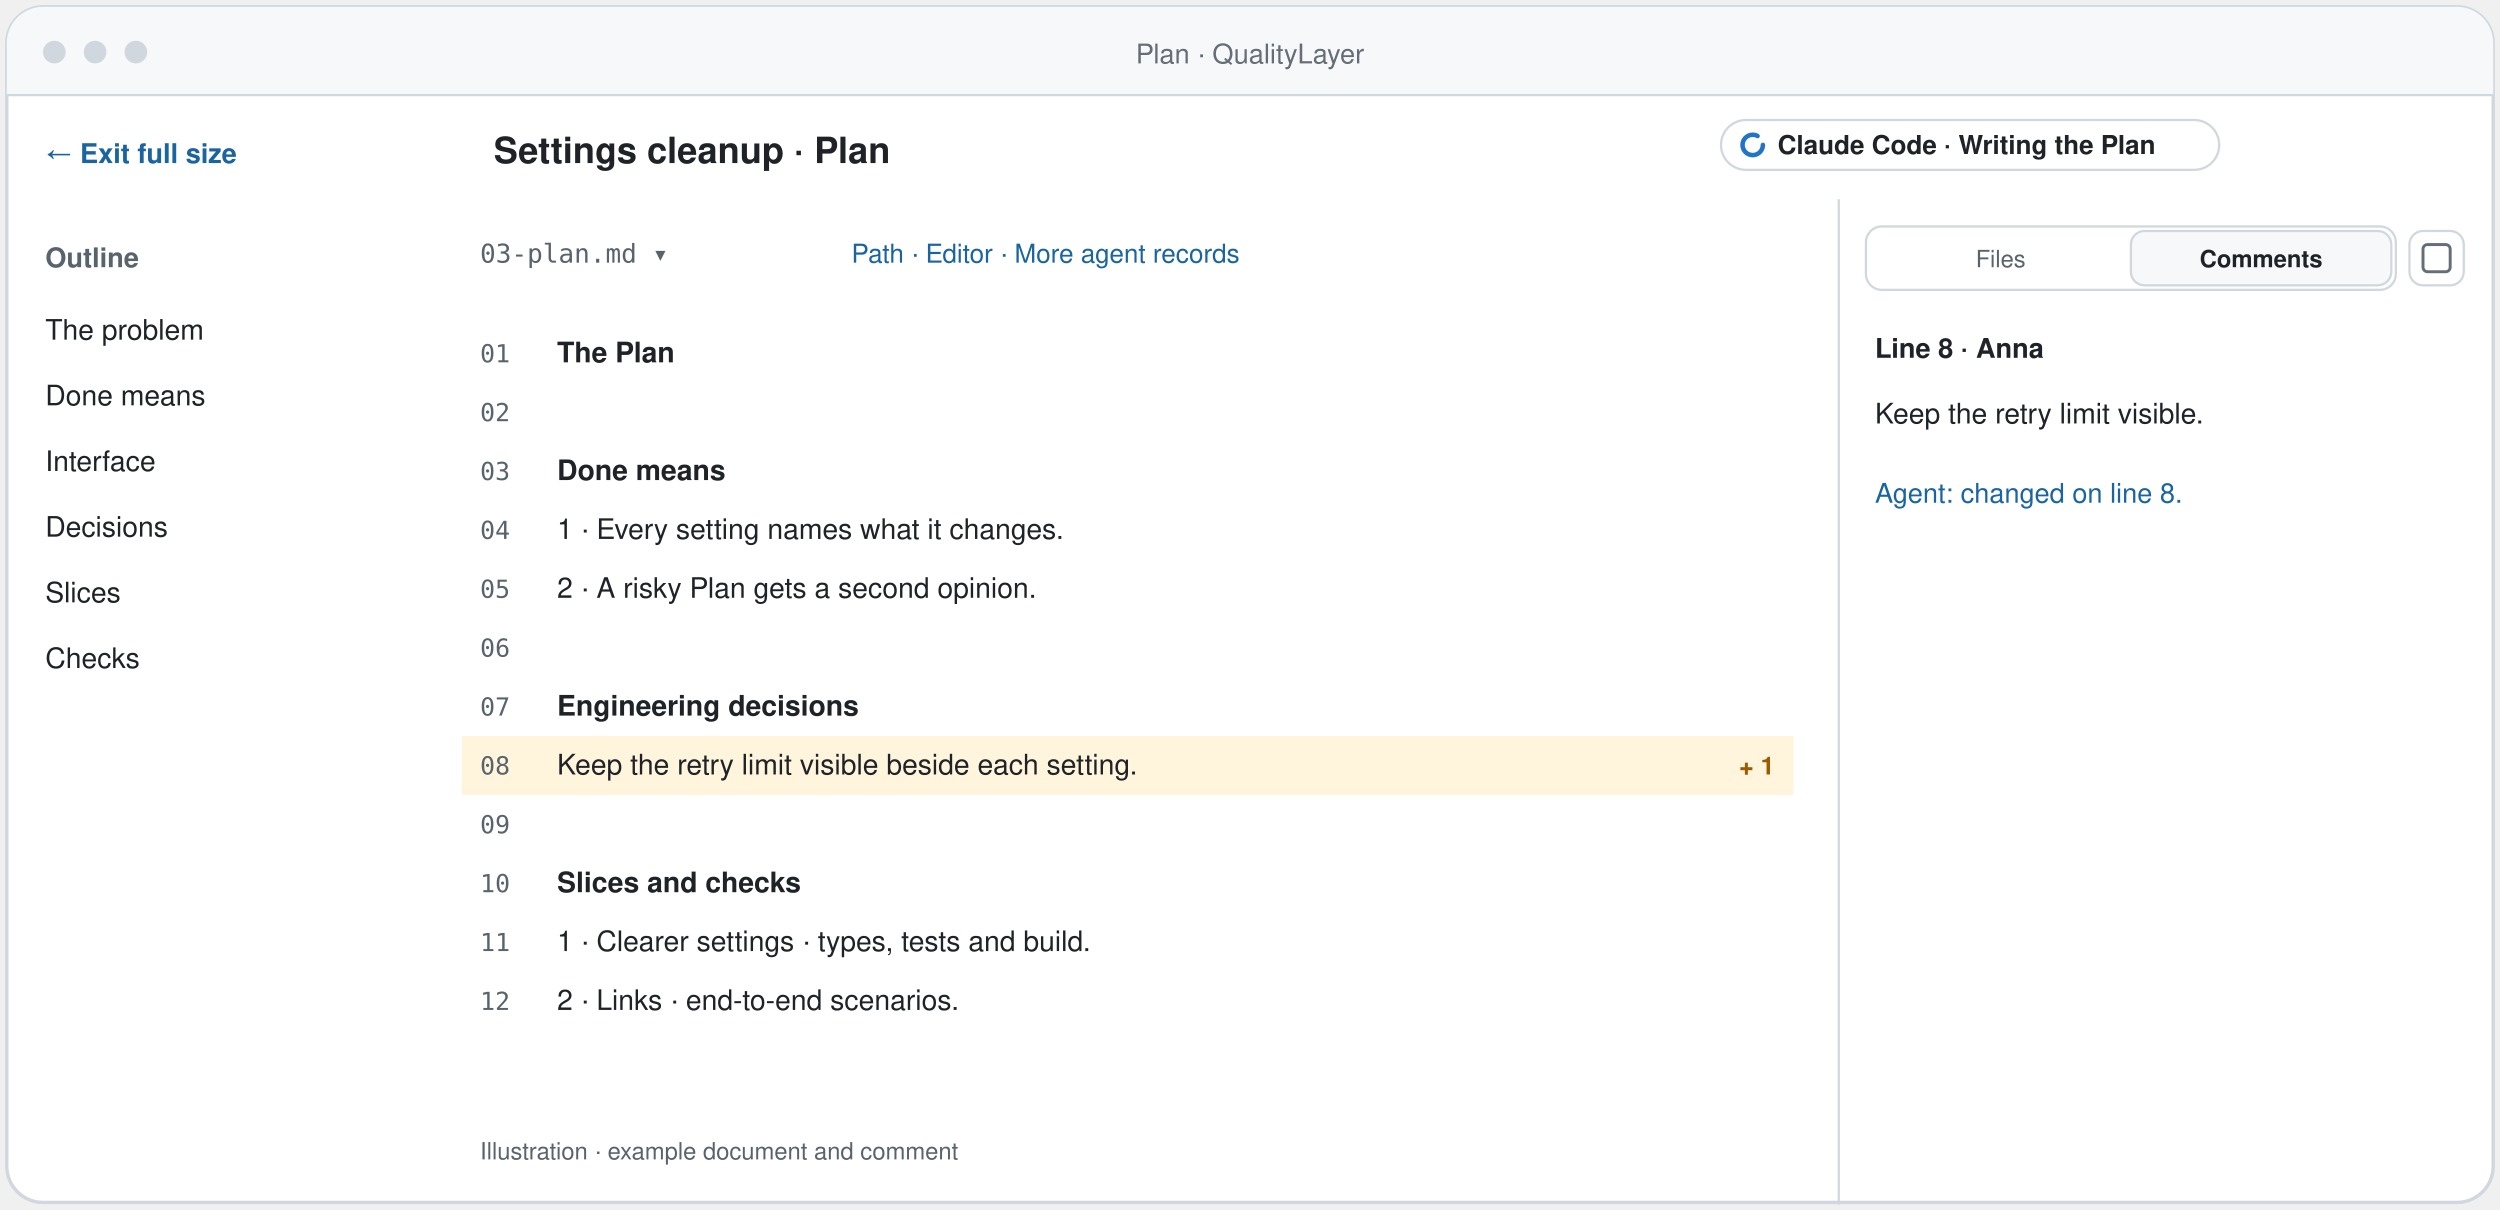
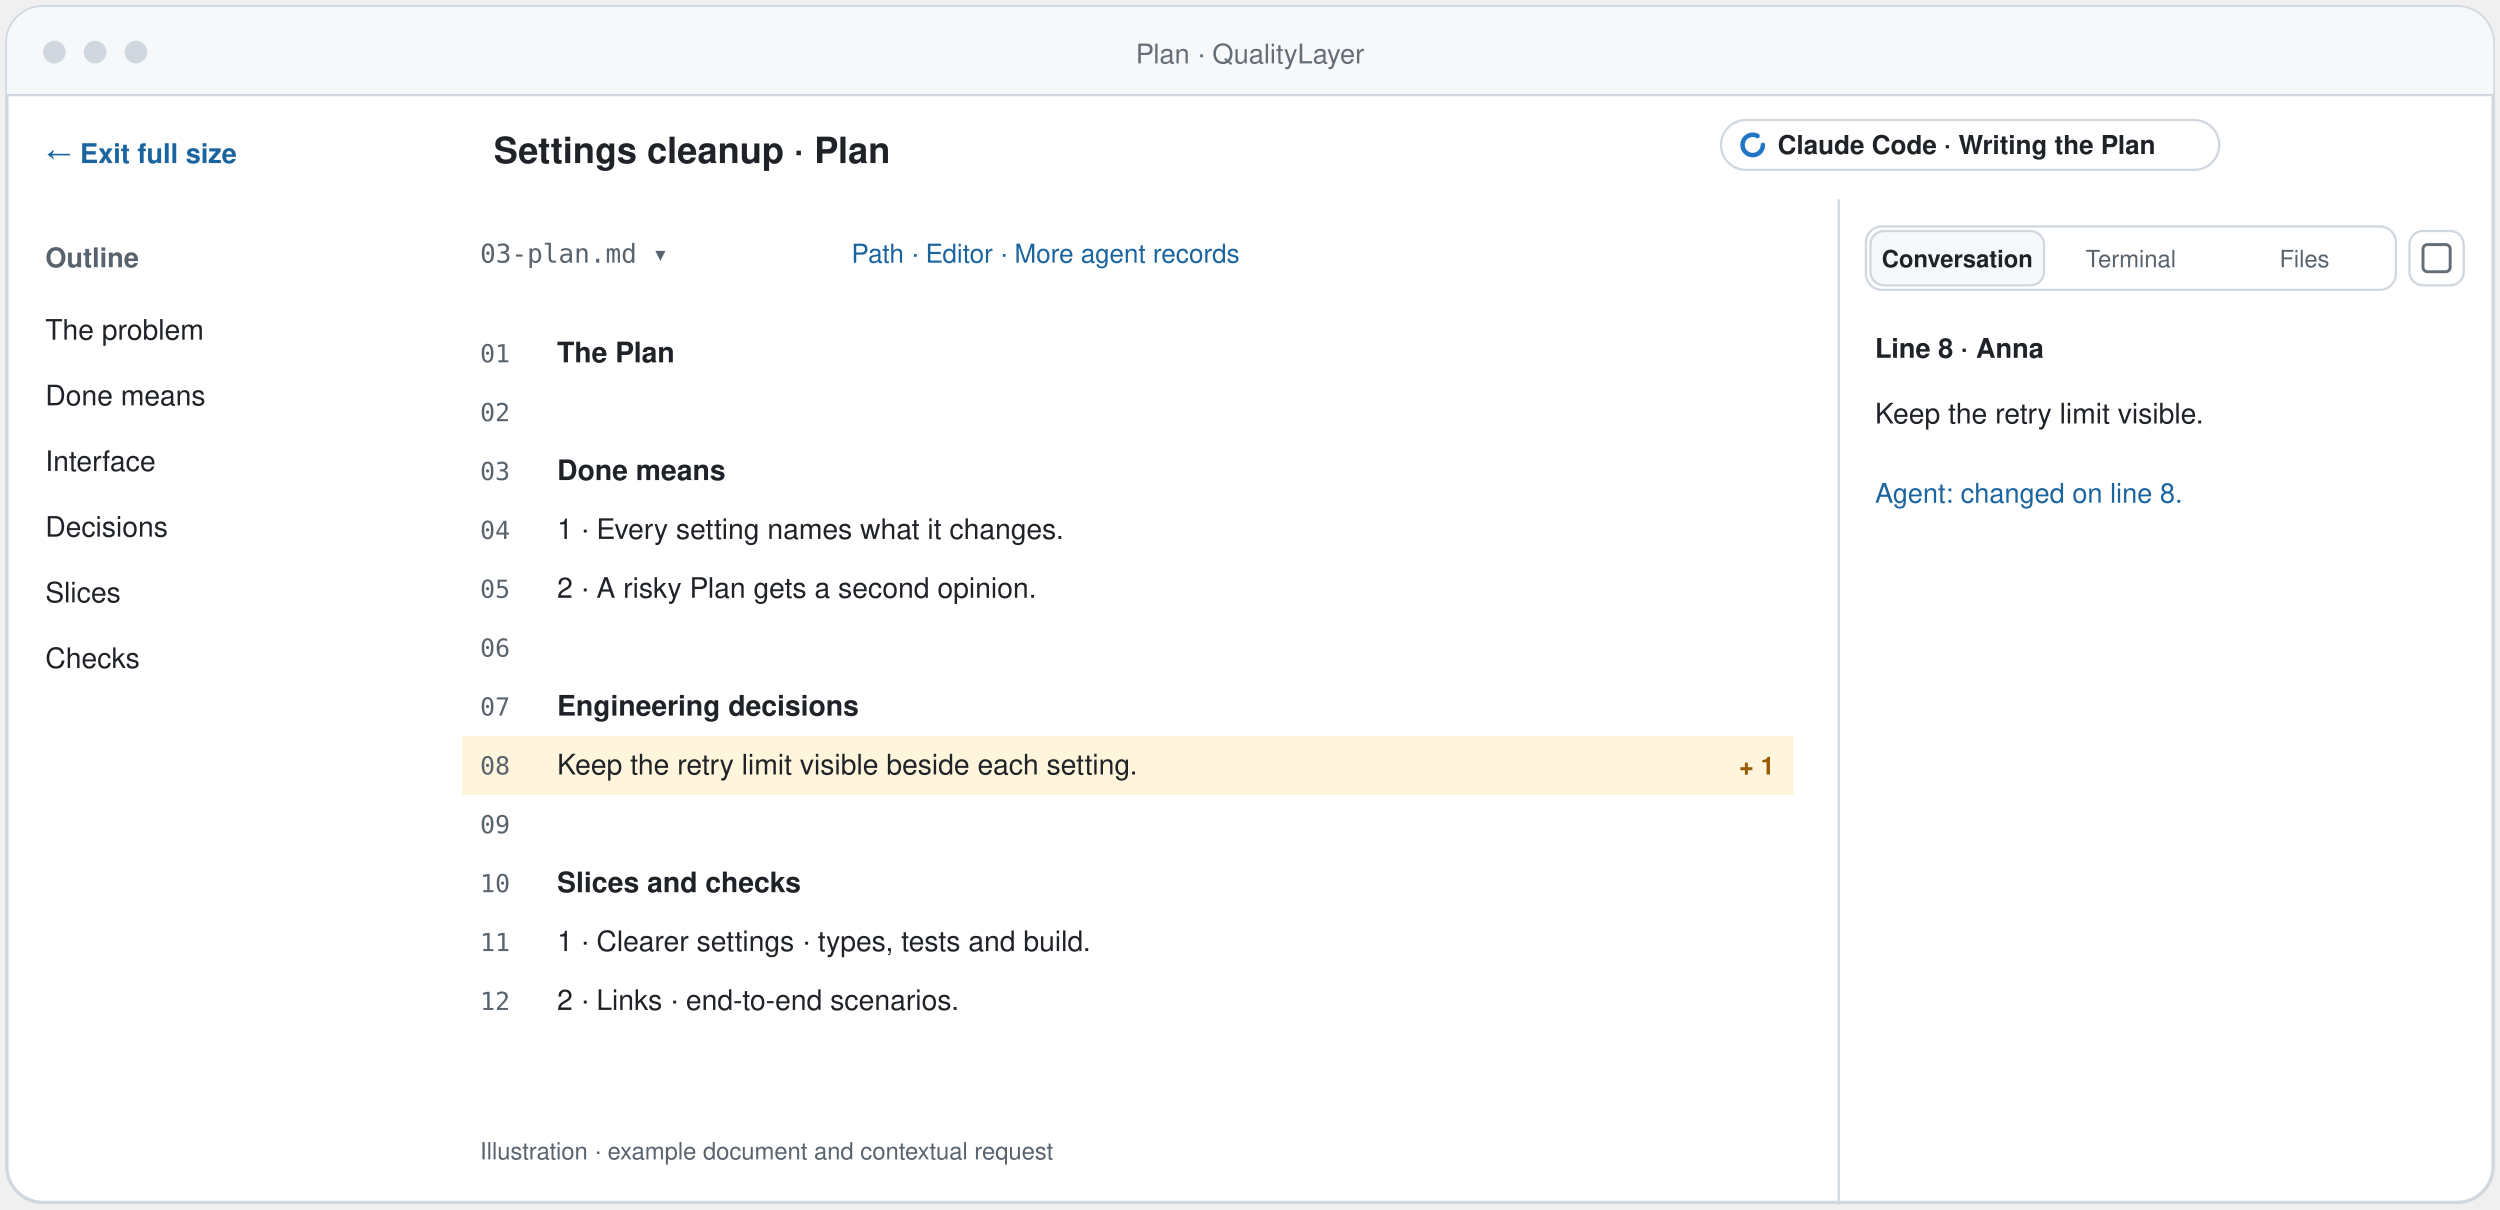
- <svg xmlns="http://www.w3.org/2000/svg" style="background:#ffffff" width="1104" height="534" viewBox="-2 -2 1104 534" role="img" aria-label="The full-size Plan: outline, document-header file chip, lines with a comment on line 8, named agent status, and Files / Comments">
+ <svg xmlns="http://www.w3.org/2000/svg" style="background:#ffffff" width="1104" height="534" viewBox="-2 -2 1104 534" role="img" aria-label="The full-size Plan: outline, document-header file chip, lines with a comment on line 8, named agent status, and Conversation / Terminal / Files">
  <rect x="1" y="1" width="1098" height="528" rx="16" fill="#ffffff" stroke="#d0d7de" stroke-width="1.5" />
  <path d="M1 17 a16 16 0 0 1 16 -16 H1083 a16 16 0 0 1 16 16 V40 H1 Z" fill="#f6f8fa" />
  <line x1="1" y1="40" x2="1099" y2="40" stroke="#d0d7de" />
  <circle cx="22" cy="21" r="5" fill="#d0d7de" />
  <circle cx="40" cy="21" r="5" fill="#d0d7de" />
  <circle cx="58" cy="21" r="5" fill="#d0d7de" />
  <text x="550.0" y="26" font-family="-apple-system, BlinkMacSystemFont, 'Segoe UI', 'Helvetica Neue', Helvetica, Arial, sans-serif" font-size="12" font-weight="500" fill="#656d76" text-anchor="middle">Plan · QualityLayer</text>
  <text x="18" y="70" font-family="-apple-system, BlinkMacSystemFont, 'Segoe UI', 'Helvetica Neue', Helvetica, Arial, sans-serif" font-size="12" font-weight="600" fill="#1a649f" text-anchor="start">← Exit full size</text>
  <text x="216" y="70" font-family="-apple-system, BlinkMacSystemFont, 'Segoe UI', 'Helvetica Neue', Helvetica, Arial, sans-serif" font-size="16" font-weight="650" fill="#1f2328" text-anchor="start">Settings cleanup · Plan</text>
  <rect x="758" y="51" width="220.0" height="22" rx="11" fill="#ffffff" stroke="#d0d7de" />
  <circle cx="772" cy="62" r="4.5" fill="none" stroke="#2076c5" stroke-width="2" stroke-dasharray="23.4 5.4" stroke-linecap="round" />
  <text x="783" y="66" font-family="-apple-system, BlinkMacSystemFont, 'Segoe UI', 'Helvetica Neue', Helvetica, Arial, sans-serif" font-size="11.5" font-weight="600" fill="#1f2328" text-anchor="start">Claude Code · Writing the Plan</text>
  <text x="18" y="116" font-family="-apple-system, BlinkMacSystemFont, 'Segoe UI', 'Helvetica Neue', Helvetica, Arial, sans-serif" font-size="12" font-weight="650" fill="#59636e" text-anchor="start">Outline</text>
  <text x="18" y="148" font-family="-apple-system, BlinkMacSystemFont, 'Segoe UI', 'Helvetica Neue', Helvetica, Arial, sans-serif" font-size="12.5" font-weight="500" fill="#1f2328" text-anchor="start">The problem</text>
  <text x="18" y="177" font-family="-apple-system, BlinkMacSystemFont, 'Segoe UI', 'Helvetica Neue', Helvetica, Arial, sans-serif" font-size="12.5" font-weight="500" fill="#1f2328" text-anchor="start">Done means</text>
  <text x="18" y="206" font-family="-apple-system, BlinkMacSystemFont, 'Segoe UI', 'Helvetica Neue', Helvetica, Arial, sans-serif" font-size="12.5" font-weight="500" fill="#1f2328" text-anchor="start">Interface</text>
  <text x="18" y="235" font-family="-apple-system, BlinkMacSystemFont, 'Segoe UI', 'Helvetica Neue', Helvetica, Arial, sans-serif" font-size="12.5" font-weight="500" fill="#1f2328" text-anchor="start">Decisions</text>
  <text x="18" y="264" font-family="-apple-system, BlinkMacSystemFont, 'Segoe UI', 'Helvetica Neue', Helvetica, Arial, sans-serif" font-size="12.5" font-weight="500" fill="#1f2328" text-anchor="start">Slices</text>
  <text x="18" y="293" font-family="-apple-system, BlinkMacSystemFont, 'Segoe UI', 'Helvetica Neue', Helvetica, Arial, sans-serif" font-size="12.5" font-weight="500" fill="#1f2328" text-anchor="start">Checks</text>
  <text x="210" y="114" font-family="ui-monospace, SFMono-Regular, Menlo, Consolas, monospace" font-size="11.5" font-weight="400" fill="#59636e" text-anchor="start">03-plan.md  ▾</text>
  <text x="374" y="114" font-family="-apple-system, BlinkMacSystemFont, 'Segoe UI', 'Helvetica Neue', Helvetica, Arial, sans-serif" font-size="11.5" font-weight="400" fill="#1a649f" text-anchor="start">Path · Editor · More agent records</text>
  <text x="210" y="158" font-family="ui-monospace, SFMono-Regular, Menlo, Consolas, monospace" font-size="11" font-weight="400" fill="#59636e" text-anchor="start">01</text>
  <text x="244" y="158" font-family="-apple-system, BlinkMacSystemFont, 'Segoe UI', 'Helvetica Neue', Helvetica, Arial, sans-serif" font-size="12.5" font-weight="650" fill="#1f2328" text-anchor="start">The Plan</text>
  <text x="210" y="184" font-family="ui-monospace, SFMono-Regular, Menlo, Consolas, monospace" font-size="11" font-weight="400" fill="#59636e" text-anchor="start">02</text>
  <text x="244" y="184" font-family="-apple-system, BlinkMacSystemFont, 'Segoe UI', 'Helvetica Neue', Helvetica, Arial, sans-serif" font-size="12.5" font-weight="400" fill="#1f2328" text-anchor="start" />
  <text x="210" y="210" font-family="ui-monospace, SFMono-Regular, Menlo, Consolas, monospace" font-size="11" font-weight="400" fill="#59636e" text-anchor="start">03</text>
  <text x="244" y="210" font-family="-apple-system, BlinkMacSystemFont, 'Segoe UI', 'Helvetica Neue', Helvetica, Arial, sans-serif" font-size="12.5" font-weight="650" fill="#1f2328" text-anchor="start">Done means</text>
  <text x="210" y="236" font-family="ui-monospace, SFMono-Regular, Menlo, Consolas, monospace" font-size="11" font-weight="400" fill="#59636e" text-anchor="start">04</text>
  <text x="244" y="236" font-family="-apple-system, BlinkMacSystemFont, 'Segoe UI', 'Helvetica Neue', Helvetica, Arial, sans-serif" font-size="12.5" font-weight="400" fill="#1f2328" text-anchor="start">1 · Every setting names what it changes.</text>
  <text x="210" y="262" font-family="ui-monospace, SFMono-Regular, Menlo, Consolas, monospace" font-size="11" font-weight="400" fill="#59636e" text-anchor="start">05</text>
  <text x="244" y="262" font-family="-apple-system, BlinkMacSystemFont, 'Segoe UI', 'Helvetica Neue', Helvetica, Arial, sans-serif" font-size="12.5" font-weight="400" fill="#1f2328" text-anchor="start">2 · A risky Plan gets a second opinion.</text>
  <text x="210" y="288" font-family="ui-monospace, SFMono-Regular, Menlo, Consolas, monospace" font-size="11" font-weight="400" fill="#59636e" text-anchor="start">06</text>
  <text x="244" y="288" font-family="-apple-system, BlinkMacSystemFont, 'Segoe UI', 'Helvetica Neue', Helvetica, Arial, sans-serif" font-size="12.5" font-weight="400" fill="#1f2328" text-anchor="start" />
  <text x="210" y="314" font-family="ui-monospace, SFMono-Regular, Menlo, Consolas, monospace" font-size="11" font-weight="400" fill="#59636e" text-anchor="start">07</text>
  <text x="244" y="314" font-family="-apple-system, BlinkMacSystemFont, 'Segoe UI', 'Helvetica Neue', Helvetica, Arial, sans-serif" font-size="12.5" font-weight="650" fill="#1f2328" text-anchor="start">Engineering decisions</text>
  <rect x="202" y="323" width="588" height="26" fill="#fff4dc" />
  <text x="766" y="340" font-family="-apple-system, BlinkMacSystemFont, 'Segoe UI', 'Helvetica Neue', Helvetica, Arial, sans-serif" font-size="11" font-weight="650" fill="#9a5b00" text-anchor="start">+ 1</text>
  <text x="210" y="340" font-family="ui-monospace, SFMono-Regular, Menlo, Consolas, monospace" font-size="11" font-weight="400" fill="#59636e" text-anchor="start">08</text>
  <text x="244" y="340" font-family="-apple-system, BlinkMacSystemFont, 'Segoe UI', 'Helvetica Neue', Helvetica, Arial, sans-serif" font-size="12.5" font-weight="400" fill="#1f2328" text-anchor="start">Keep the retry limit visible beside each setting.</text>
  <text x="210" y="366" font-family="ui-monospace, SFMono-Regular, Menlo, Consolas, monospace" font-size="11" font-weight="400" fill="#59636e" text-anchor="start">09</text>
  <text x="244" y="366" font-family="-apple-system, BlinkMacSystemFont, 'Segoe UI', 'Helvetica Neue', Helvetica, Arial, sans-serif" font-size="12.5" font-weight="400" fill="#1f2328" text-anchor="start" />
  <text x="210" y="392" font-family="ui-monospace, SFMono-Regular, Menlo, Consolas, monospace" font-size="11" font-weight="400" fill="#59636e" text-anchor="start">10</text>
  <text x="244" y="392" font-family="-apple-system, BlinkMacSystemFont, 'Segoe UI', 'Helvetica Neue', Helvetica, Arial, sans-serif" font-size="12.5" font-weight="650" fill="#1f2328" text-anchor="start">Slices and checks</text>
  <text x="210" y="418" font-family="ui-monospace, SFMono-Regular, Menlo, Consolas, monospace" font-size="11" font-weight="400" fill="#59636e" text-anchor="start">11</text>
  <text x="244" y="418" font-family="-apple-system, BlinkMacSystemFont, 'Segoe UI', 'Helvetica Neue', Helvetica, Arial, sans-serif" font-size="12.5" font-weight="400" fill="#1f2328" text-anchor="start">1 · Clearer settings · types, tests and build.</text>
  <text x="210" y="444" font-family="ui-monospace, SFMono-Regular, Menlo, Consolas, monospace" font-size="11" font-weight="400" fill="#59636e" text-anchor="start">12</text>
  <text x="244" y="444" font-family="-apple-system, BlinkMacSystemFont, 'Segoe UI', 'Helvetica Neue', Helvetica, Arial, sans-serif" font-size="12.5" font-weight="400" fill="#1f2328" text-anchor="start">2 · Links · end-to-end scenarios.</text>
  <line x1="810" y1="86" x2="810" y2="530" stroke="#d0d7de" />
  <rect x="822" y="98" width="234" height="28" rx="7" fill="#ffffff" stroke="#d0d7de" />
-   <text x="881.5" y="116" font-family="-apple-system, BlinkMacSystemFont, 'Segoe UI', 'Helvetica Neue', Helvetica, Arial, sans-serif" font-size="10.5" font-weight="500" fill="#59636e" text-anchor="middle">Files</text>
-   <rect x="939.0" y="100" width="115.0" height="24" rx="6" fill="#f6f8fa" stroke="#d0d7de" />
-   <text x="996.5" y="116" font-family="-apple-system, BlinkMacSystemFont, 'Segoe UI', 'Helvetica Neue', Helvetica, Arial, sans-serif" font-size="10.5" font-weight="600" fill="#1f2328" text-anchor="middle">Comments</text>
+   <rect x="824.0" y="100" width="76.667" height="24" rx="6" fill="#f6f8fa" stroke="#d0d7de" />
+   <text x="862.333" y="116" font-family="-apple-system, BlinkMacSystemFont, 'Segoe UI', 'Helvetica Neue', Helvetica, Arial, sans-serif" font-size="10.5" font-weight="600" fill="#1f2328" text-anchor="middle">Conversation</text>
+   <text x="939.0" y="116" font-family="-apple-system, BlinkMacSystemFont, 'Segoe UI', 'Helvetica Neue', Helvetica, Arial, sans-serif" font-size="10.5" font-weight="500" fill="#59636e" text-anchor="middle">Terminal</text>
+   <text x="1015.667" y="116" font-family="-apple-system, BlinkMacSystemFont, 'Segoe UI', 'Helvetica Neue', Helvetica, Arial, sans-serif" font-size="10.5" font-weight="500" fill="#59636e" text-anchor="middle">Files</text>
  <rect x="1062" y="100" width="24" height="24" rx="6" fill="#ffffff" stroke="#d0d7de" />
  <rect x="1068" y="106" width="12" height="12" rx="2" fill="none" stroke="#656d76" stroke-width="1.3" />
  <text x="826" y="156" font-family="-apple-system, BlinkMacSystemFont, 'Segoe UI', 'Helvetica Neue', Helvetica, Arial, sans-serif" font-size="12" font-weight="650" fill="#1f2328" text-anchor="start">Line 8 · Anna</text>
  <text x="826" y="185" font-family="-apple-system, BlinkMacSystemFont, 'Segoe UI', 'Helvetica Neue', Helvetica, Arial, sans-serif" font-size="12.5" font-weight="400" fill="#1f2328" text-anchor="start">Keep the retry limit visible.</text>
  <text x="826" y="220" font-family="-apple-system, BlinkMacSystemFont, 'Segoe UI', 'Helvetica Neue', Helvetica, Arial, sans-serif" font-size="12" font-weight="400" fill="#1a649f" text-anchor="start">Agent: changed on line 8.</text>
-   <text x="210" y="510" font-family="-apple-system, BlinkMacSystemFont, 'Segoe UI', 'Helvetica Neue', Helvetica, Arial, sans-serif" font-size="10.5" font-weight="400" fill="#59636e" text-anchor="start">Illustration · example document and comment</text>
+   <text x="210" y="510" font-family="-apple-system, BlinkMacSystemFont, 'Segoe UI', 'Helvetica Neue', Helvetica, Arial, sans-serif" font-size="10.5" font-weight="400" fill="#59636e" text-anchor="start">Illustration · example document and contextual request</text>
</svg>
